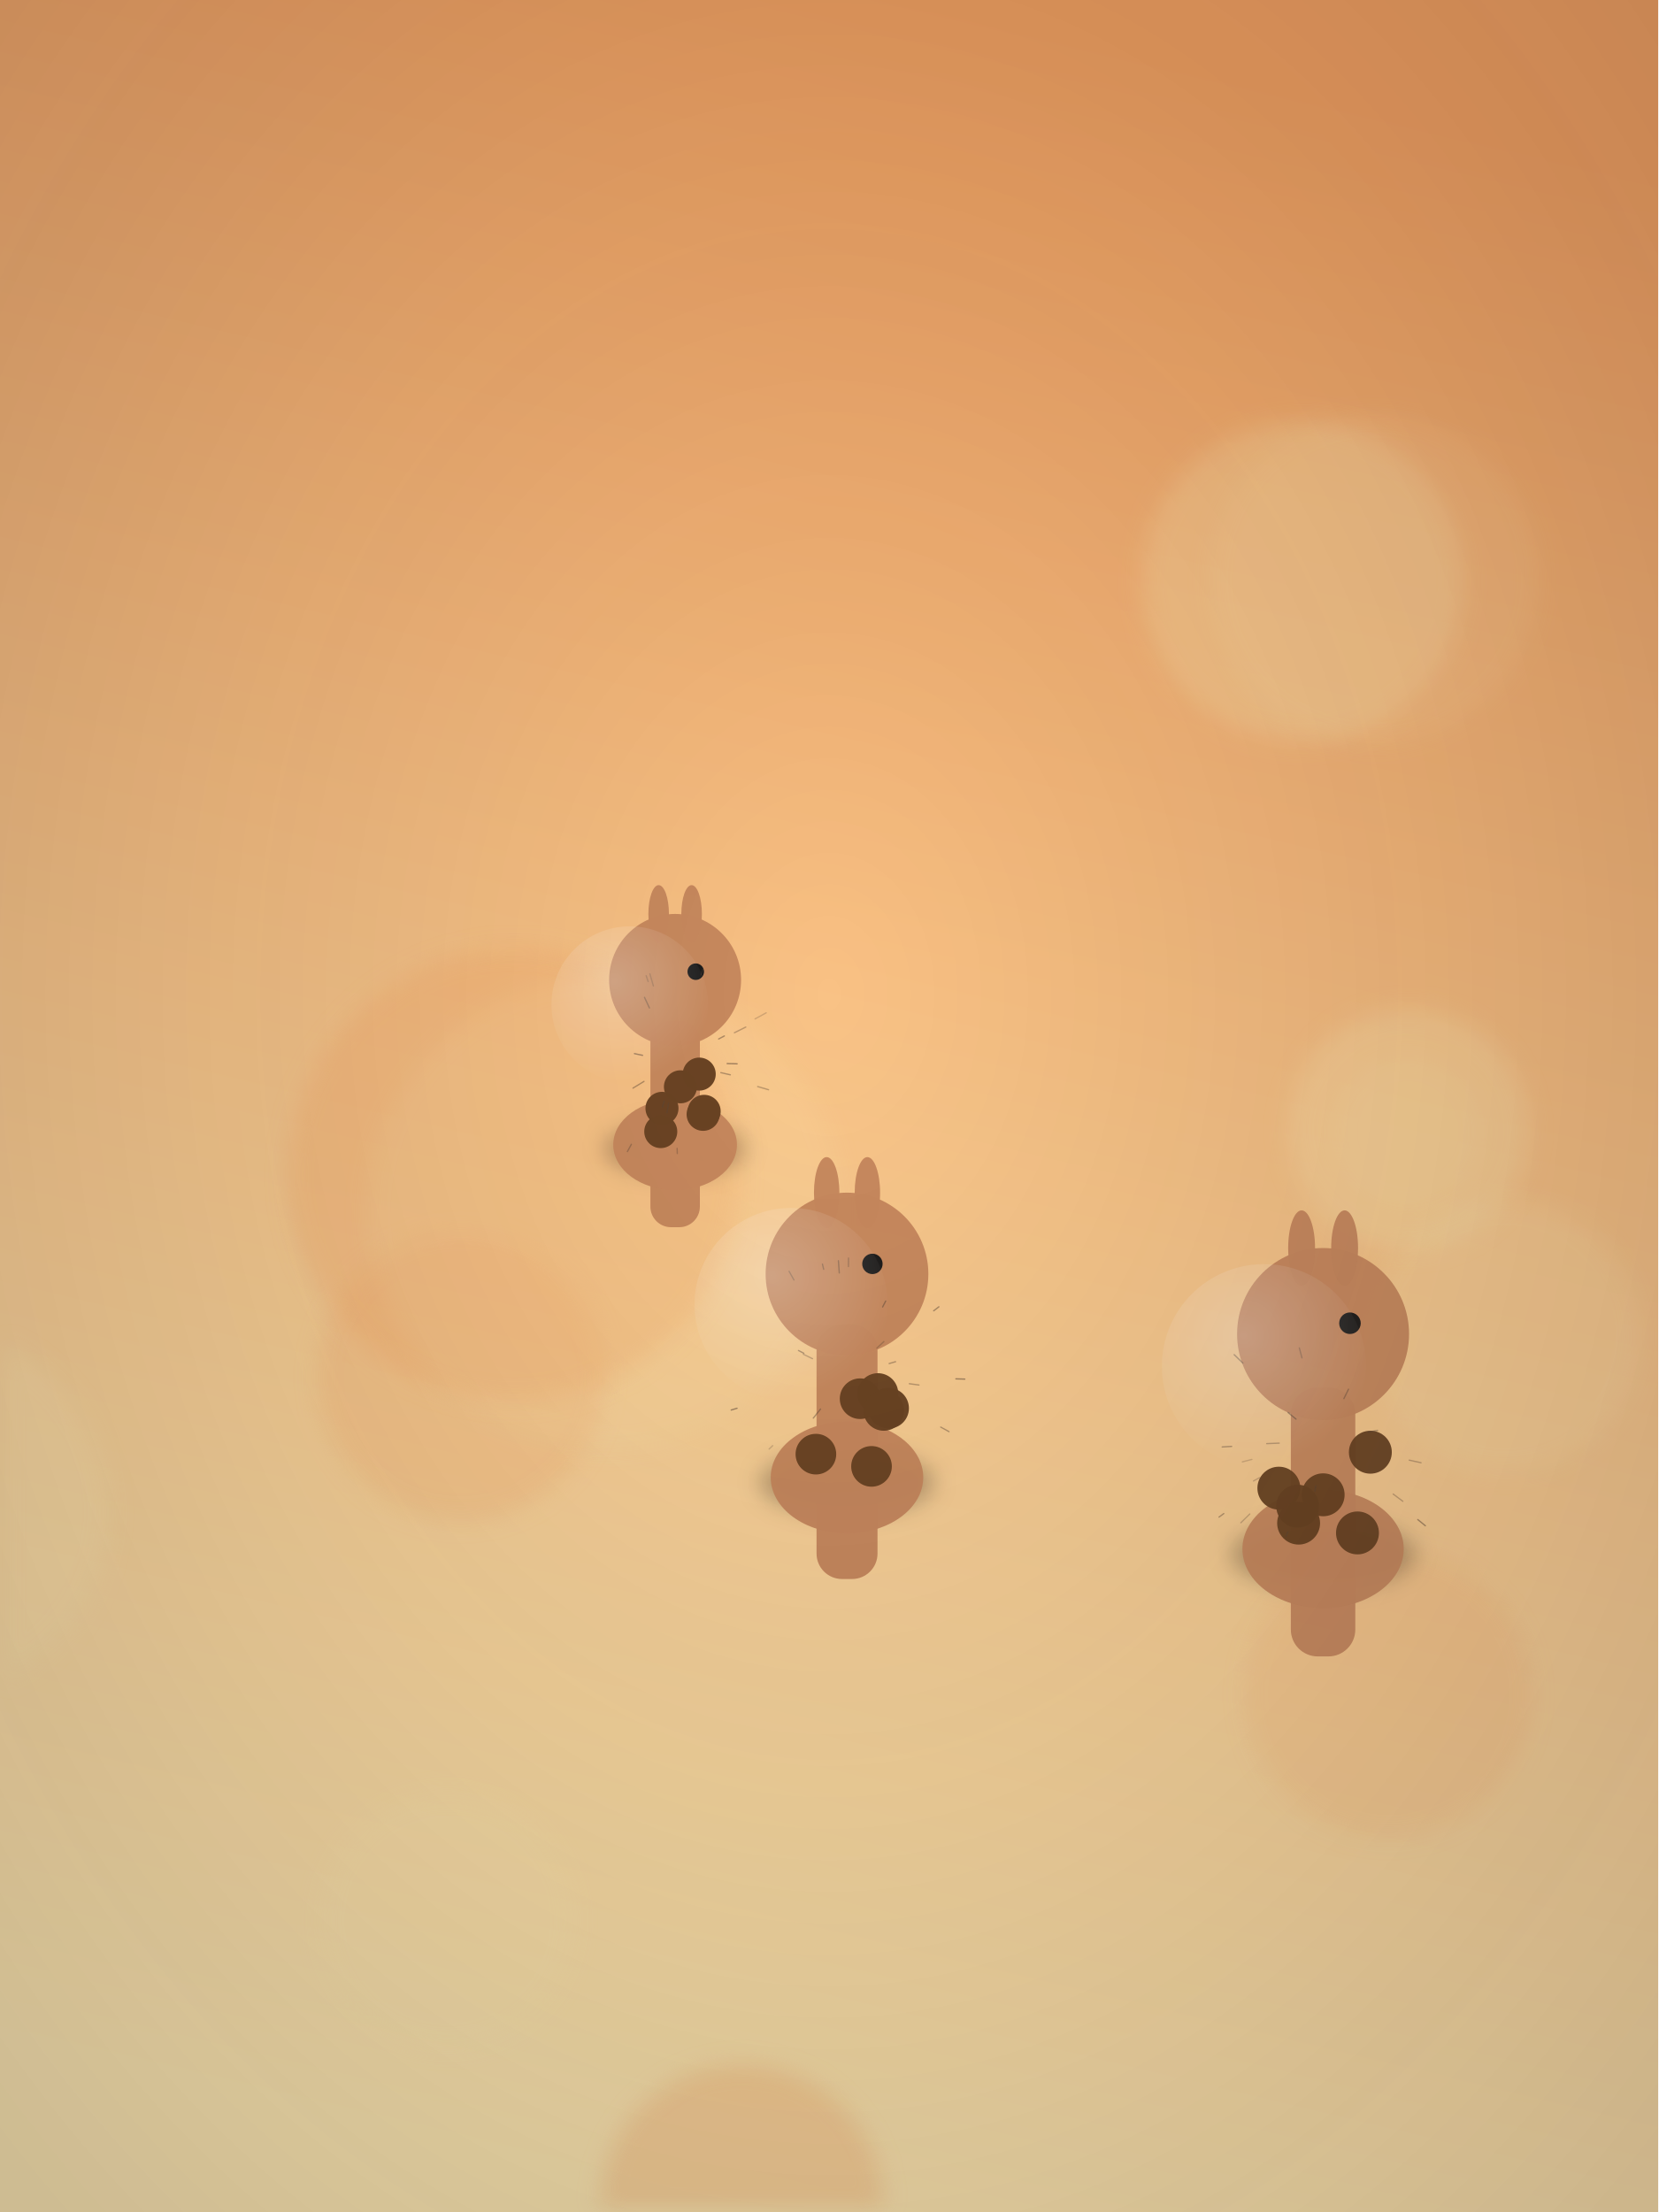
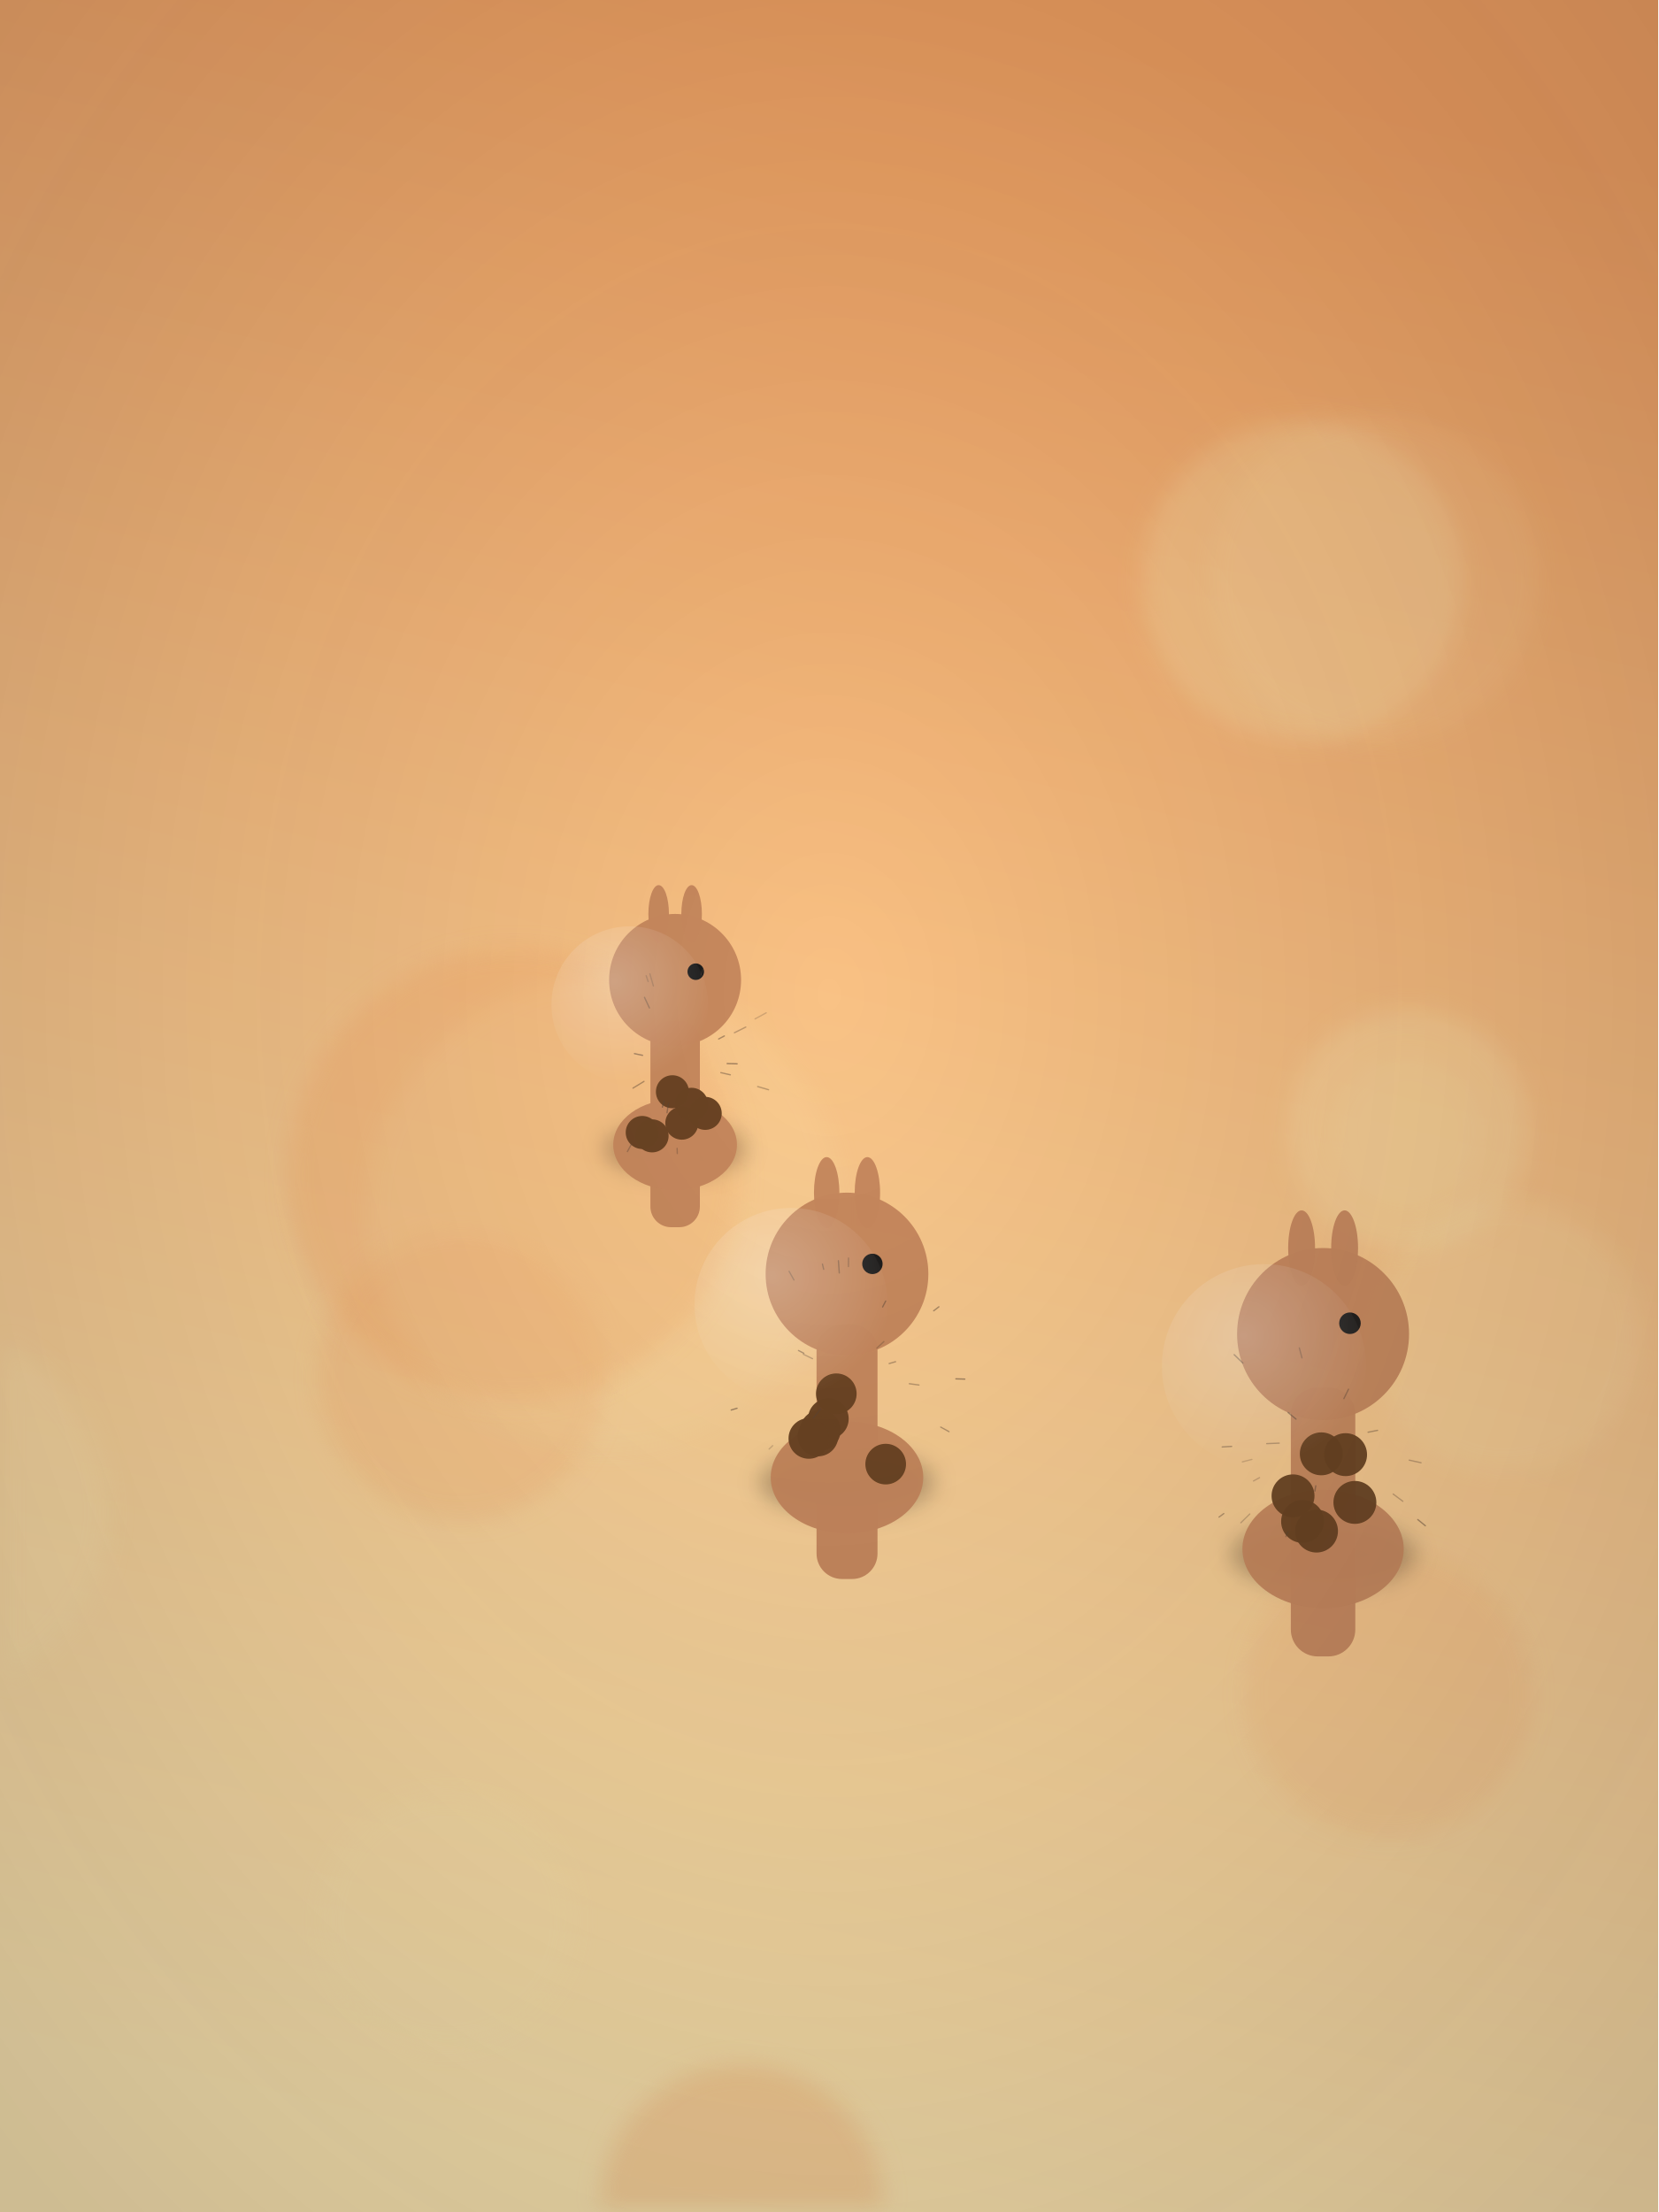
<svg xmlns="http://www.w3.org/2000/svg" viewBox="0 0 2048 2732" width="2048" height="2732">
  <defs>
    <linearGradient id="lg1" x1="58.7%" y1="0.8%" x2="41.3%" y2="99.2%">
      <stop offset="0.0%" stop-color="#f4a261" />
      <stop offset="100.0%" stop-color="#ffe8b0" />
    </linearGradient>
    <filter id="blur2" x="-60%" y="-60%" width="220%" height="220%">
      <feGaussianBlur stdDeviation="14" />
    </filter>
    <radialGradient id="rg3" cx="40%" cy="35%" r="65%">
      <stop offset="0.0%" stop-color="#ffffffcc" />
      <stop offset="100.0%" stop-color="#ffffff00" />
    </radialGradient>
    <radialGradient id="rg4" cx="40%" cy="35%" r="65%">
      <stop offset="0.0%" stop-color="#ffffffcc" />
      <stop offset="100.0%" stop-color="#ffffff00" />
    </radialGradient>
    <radialGradient id="rg5" cx="40%" cy="35%" r="65%">
      <stop offset="0.0%" stop-color="#ffffffcc" />
      <stop offset="100.0%" stop-color="#ffffff00" />
    </radialGradient>
    <radialGradient id="rg6" cx="50%" cy="45%" r="72%">
      <stop offset="0.0%" stop-color="#00000000" />
      <stop offset="100.0%" stop-color="#0b0b1a" />
    </radialGradient>
  </defs>
  <rect x="0.0" y="0.0" width="2048.0" height="2732.0" rx="0" fill="url(#lg1)" opacity="1.00" />
  <circle cx="569.2" cy="1700.3" r="177.8" fill="#f4a261" opacity="0.21" filter="url(#blur2)" />
  <circle cx="916.4" cy="2724.4" r="174.5" fill="#f4a261" opacity="0.29" filter="url(#blur2)" />
  <circle cx="635.2" cy="1450.6" r="278.2" fill="#f4a261" opacity="0.28" filter="url(#blur2)" />
  <circle cx="552.6" cy="2372.2" r="157.0" fill="#ffe8b0" opacity="0.20" filter="url(#blur2)" />
  <circle cx="1858.1" cy="1650.6" r="167.4" fill="#ffe8b0" opacity="0.20" filter="url(#blur2)" />
  <circle cx="1739.2" cy="1397.6" r="92.6" fill="#ffe8b0" opacity="0.14" filter="url(#blur2)" />
  <circle cx="-93.0" cy="1867.1" r="227.7" fill="#ffe8b0" opacity="0.28" filter="url(#blur2)" />
  <circle cx="1739.8" cy="1395.1" r="148.6" fill="#ffe8b0" opacity="0.30" filter="url(#blur2)" />
  <circle cx="1715.1" cy="2092.7" r="177.6" fill="#f4a261" opacity="0.16" filter="url(#blur2)" />
  <circle cx="1608.9" cy="717.6" r="198.4" fill="#ffe8b0" opacity="0.27" filter="url(#blur2)" />
  <circle cx="746.3" cy="1497.4" r="292.7" fill="#ffe8b0" opacity="0.14" filter="url(#blur2)" />
  <circle cx="1697.5" cy="716.1" r="203.4" fill="#ffe8b0" opacity="0.12" filter="url(#blur2)" />
  <ellipse cx="1634.1" cy="1919.7" rx="112.8" ry="39.8" fill="#000000" opacity="0.28" filter="url(#blur2)" />
  <g>
    <rect x="1594.3" y="1713.9" width="79.6" height="331.9" rx="33.186" fill="#c9895e" opacity="0.95" />
    <circle cx="1634.1" cy="1647.6" r="106.2" fill="#c9895e" opacity="0.95" />
    <ellipse cx="1607.6" cy="1541.4" rx="16.6" ry="46.5" fill="#c9895e" opacity="0.95" />
    <ellipse cx="1660.7" cy="1541.4" rx="16.6" ry="46.5" fill="#c9895e" opacity="0.95" />
    <circle cx="1667.3" cy="1634.3" r="13.3" fill="#1a1a1a" opacity="0.95" />
    <ellipse cx="1634.1" cy="1913.1" rx="99.6" ry="73.0" fill="#c9895e" opacity="0.95" />
-     <circle cx="1579.5" cy="1838.0" r="26.5" fill="#6b4423" opacity="0.95" />
-     <circle cx="1676.6" cy="1893.3" r="26.5" fill="#6b4423" opacity="0.95" />
-     <circle cx="1692.5" cy="1793.6" r="26.5" fill="#6b4423" opacity="0.95" />
-     <circle cx="1602.8" cy="1860.3" r="26.5" fill="#6b4423" opacity="0.95" />
-     <circle cx="1634.2" cy="1846.2" r="26.5" fill="#6b4423" opacity="0.95" />
-     <circle cx="1603.9" cy="1881.2" r="26.5" fill="#6b4423" opacity="0.95" />
+     <circle cx="1597.0" cy="1847.5" r="26.5" fill="#6b4423" opacity="0.95" />
+     <circle cx="1631.9" cy="1795.6" r="26.5" fill="#6b4423" opacity="0.95" />
+     <circle cx="1661.9" cy="1796.6" r="26.5" fill="#6b4423" opacity="0.95" />
+     <circle cx="1626.0" cy="1891.0" r="26.5" fill="#6b4423" opacity="0.95" />
+     <circle cx="1608.8" cy="1879.1" r="26.5" fill="#6b4423" opacity="0.95" />
+     <circle cx="1673.4" cy="1855.6" r="26.5" fill="#6b4423" opacity="0.95" />
  </g>
  <line x1="1740.5" y1="1803.4" x2="1755.1" y2="1806.6" stroke="#5b4636" stroke-width="1.6" stroke-linecap="round" opacity="0.35" />
  <line x1="1625.1" y1="1835.1" x2="1624.0" y2="1841.6" stroke="#5b4636" stroke-width="1.6" stroke-linecap="round" opacity="0.47" />
  <line x1="1521.2" y1="1786.4" x2="1509.5" y2="1787.1" stroke="#5b4636" stroke-width="1.6" stroke-linecap="round" opacity="0.43" />
  <line x1="1608.0" y1="1677.1" x2="1604.8" y2="1664.8" stroke="#5b4636" stroke-width="1.6" stroke-linecap="round" opacity="0.40" />
  <line x1="1600.7" y1="1752.7" x2="1590.9" y2="1744.6" stroke="#5b4636" stroke-width="1.6" stroke-linecap="round" opacity="0.53" />
  <line x1="1555.6" y1="1825.0" x2="1548.2" y2="1829.1" stroke="#5b4636" stroke-width="1.6" stroke-linecap="round" opacity="0.28" />
  <line x1="1535.0" y1="1683.5" x2="1524.3" y2="1673.1" stroke="#5b4636" stroke-width="1.6" stroke-linecap="round" opacity="0.51" />
  <line x1="1511.5" y1="1869.4" x2="1505.6" y2="1873.7" stroke="#5b4636" stroke-width="1.6" stroke-linecap="round" opacity="0.42" />
  <line x1="1689.7" y1="1768.9" x2="1701.4" y2="1766.6" stroke="#5b4636" stroke-width="1.6" stroke-linecap="round" opacity="0.41" />
  <line x1="1546.2" y1="1802.5" x2="1534.4" y2="1805.5" stroke="#5b4636" stroke-width="1.6" stroke-linecap="round" opacity="0.25" />
  <line x1="1659.8" y1="1727.4" x2="1665.5" y2="1715.8" stroke="#5b4636" stroke-width="1.6" stroke-linecap="round" opacity="0.43" />
  <line x1="1590.5" y1="1892.0" x2="1588.2" y2="1897.8" stroke="#5b4636" stroke-width="1.6" stroke-linecap="round" opacity="0.39" />
  <line x1="1751.1" y1="1876.8" x2="1760.4" y2="1884.4" stroke="#5b4636" stroke-width="1.6" stroke-linecap="round" opacity="0.49" />
  <line x1="1543.6" y1="1869.9" x2="1532.6" y2="1880.7" stroke="#5b4636" stroke-width="1.6" stroke-linecap="round" opacity="0.30" />
  <line x1="1720.7" y1="1845.3" x2="1732.6" y2="1854.2" stroke="#5b4636" stroke-width="1.6" stroke-linecap="round" opacity="0.33" />
  <line x1="1579.9" y1="1782.4" x2="1564.5" y2="1783.0" stroke="#5b4636" stroke-width="1.6" stroke-linecap="round" opacity="0.37" />
  <circle cx="1561.1" cy="1687.4" r="126.1" fill="url(#rg3)" opacity="0.32" />
  <ellipse cx="1046.1" cy="1831.0" rx="106.7" ry="37.7" fill="#000000" opacity="0.28" filter="url(#blur2)" />
  <g>
    <rect x="1008.5" y="1636.3" width="75.3" height="313.9" rx="31.393" fill="#c9895e" opacity="0.97" />
    <circle cx="1046.1" cy="1573.5" r="100.5" fill="#c9895e" opacity="0.97" />
    <ellipse cx="1021.0" cy="1473.1" rx="15.7" ry="44.0" fill="#c9895e" opacity="0.97" />
    <ellipse cx="1071.3" cy="1473.1" rx="15.7" ry="44.0" fill="#c9895e" opacity="0.97" />
    <circle cx="1077.5" cy="1561.0" r="12.6" fill="#1a1a1a" opacity="0.97" />
    <ellipse cx="1046.1" cy="1824.7" rx="94.2" ry="69.1" fill="#c9895e" opacity="0.97" />
-     <circle cx="1084.3" cy="1721.1" r="25.1" fill="#6b4423" opacity="0.97" />
-     <circle cx="1062.3" cy="1727.5" r="25.1" fill="#6b4423" opacity="0.97" />
-     <circle cx="1097.5" cy="1739.3" r="25.1" fill="#6b4423" opacity="0.97" />
-     <circle cx="1076.4" cy="1811.1" r="25.1" fill="#6b4423" opacity="0.97" />
-     <circle cx="1007.7" cy="1796.0" r="25.1" fill="#6b4423" opacity="0.97" />
-     <circle cx="1091.5" cy="1742.0" r="25.1" fill="#6b4423" opacity="0.97" />
+     <circle cx="1013.2" cy="1766.6" r="25.1" fill="#6b4423" opacity="0.97" />
+     <circle cx="1023.1" cy="1752.3" r="25.1" fill="#6b4423" opacity="0.97" />
+     <circle cx="1010.3" cy="1773.6" r="25.1" fill="#6b4423" opacity="0.97" />
+     <circle cx="1032.9" cy="1721.4" r="25.1" fill="#6b4423" opacity="0.97" />
+     <circle cx="999.0" cy="1776.6" r="25.1" fill="#6b4423" opacity="0.97" />
+     <circle cx="1093.9" cy="1808.3" r="25.1" fill="#6b4423" opacity="0.97" />
  </g>
  <line x1="910.3" y1="1739.3" x2="903.1" y2="1741.5" stroke="#5b4636" stroke-width="1.6" stroke-linecap="round" opacity="0.54" />
  <line x1="1123.1" y1="1709.0" x2="1135.0" y2="1710.6" stroke="#5b4636" stroke-width="1.6" stroke-linecap="round" opacity="0.39" />
  <line x1="954.3" y1="1785.5" x2="949.9" y2="1789.7" stroke="#5b4636" stroke-width="1.6" stroke-linecap="round" opacity="0.25" />
  <line x1="1180.6" y1="1703.0" x2="1191.6" y2="1703.3" stroke="#5b4636" stroke-width="1.6" stroke-linecap="round" opacity="0.54" />
  <line x1="1083.0" y1="1665.0" x2="1091.7" y2="1656.9" stroke="#5b4636" stroke-width="1.6" stroke-linecap="round" opacity="0.33" />
  <line x1="1036.6" y1="1572.2" x2="1035.5" y2="1557.1" stroke="#5b4636" stroke-width="1.6" stroke-linecap="round" opacity="0.47" />
  <line x1="1153.2" y1="1618.9" x2="1159.6" y2="1614.0" stroke="#5b4636" stroke-width="1.6" stroke-linecap="round" opacity="0.49" />
  <line x1="1098.2" y1="1684.1" x2="1106.1" y2="1681.8" stroke="#5b4636" stroke-width="1.6" stroke-linecap="round" opacity="0.42" />
  <line x1="1013.4" y1="1740.3" x2="1004.5" y2="1751.5" stroke="#5b4636" stroke-width="1.6" stroke-linecap="round" opacity="0.44" />
  <line x1="992.8" y1="1671.4" x2="986.2" y2="1668.0" stroke="#5b4636" stroke-width="1.6" stroke-linecap="round" opacity="0.48" />
  <line x1="1003.5" y1="1678.1" x2="992.2" y2="1672.6" stroke="#5b4636" stroke-width="1.6" stroke-linecap="round" opacity="0.35" />
  <line x1="1090.1" y1="1614.2" x2="1093.9" y2="1606.9" stroke="#5b4636" stroke-width="1.6" stroke-linecap="round" opacity="0.50" />
  <line x1="1047.9" y1="1564.3" x2="1048.0" y2="1553.8" stroke="#5b4636" stroke-width="1.6" stroke-linecap="round" opacity="0.39" />
  <line x1="1017.3" y1="1567.7" x2="1015.8" y2="1561.3" stroke="#5b4636" stroke-width="1.6" stroke-linecap="round" opacity="0.45" />
  <line x1="980.6" y1="1580.9" x2="974.6" y2="1570.2" stroke="#5b4636" stroke-width="1.6" stroke-linecap="round" opacity="0.42" />
  <line x1="1161.9" y1="1762.6" x2="1172.1" y2="1768.2" stroke="#5b4636" stroke-width="1.6" stroke-linecap="round" opacity="0.42" />
  <circle cx="977.1" cy="1611.2" r="119.3" fill="url(#rg4)" opacity="0.32" />
  <ellipse cx="833.8" cy="1419.0" rx="86.5" ry="30.5" fill="#000000" opacity="0.28" filter="url(#blur2)" />
  <g>
    <rect x="803.3" y="1261.2" width="61.1" height="254.5" rx="25.454" fill="#c9895e" opacity="0.99" />
    <circle cx="833.8" cy="1210.3" r="81.5" fill="#c9895e" opacity="0.99" />
    <ellipse cx="813.5" cy="1128.8" rx="12.7" ry="35.6" fill="#c9895e" opacity="0.99" />
    <ellipse cx="854.2" cy="1128.8" rx="12.7" ry="35.6" fill="#c9895e" opacity="0.99" />
    <circle cx="859.3" cy="1200.1" r="10.2" fill="#1a1a1a" opacity="0.99" />
    <ellipse cx="833.8" cy="1413.9" rx="76.4" ry="56.0" fill="#c9895e" opacity="0.99" />
-     <circle cx="863.6" cy="1326.6" r="20.4" fill="#6b4423" opacity="0.99" />
-     <circle cx="817.6" cy="1368.9" r="20.4" fill="#6b4423" opacity="0.99" />
-     <circle cx="816.1" cy="1397.6" r="20.4" fill="#6b4423" opacity="0.99" />
-     <circle cx="840.4" cy="1342.3" r="20.4" fill="#6b4423" opacity="0.99" />
-     <circle cx="869.7" cy="1372.6" r="20.4" fill="#6b4423" opacity="0.99" />
-     <circle cx="868.4" cy="1376.3" r="20.4" fill="#6b4423" opacity="0.99" />
+     <circle cx="805.4" cy="1402.9" r="20.4" fill="#6b4423" opacity="0.99" />
+     <circle cx="793.2" cy="1398.7" r="20.4" fill="#6b4423" opacity="0.99" />
+     <circle cx="842.1" cy="1387.2" r="20.4" fill="#6b4423" opacity="0.99" />
+     <circle cx="854.1" cy="1363.9" r="20.4" fill="#6b4423" opacity="0.99" />
+     <circle cx="871.0" cy="1375.1" r="20.4" fill="#6b4423" opacity="0.99" />
+     <circle cx="830.5" cy="1348.4" r="20.4" fill="#6b4423" opacity="0.99" />
  </g>
  <line x1="866.0" y1="1204.0" x2="868.0" y2="1197.1" stroke="#5b4636" stroke-width="1.6" stroke-linecap="round" opacity="0.33" />
  <line x1="898.1" y1="1313.6" x2="910.4" y2="1313.9" stroke="#5b4636" stroke-width="1.6" stroke-linecap="round" opacity="0.54" />
  <line x1="779.8" y1="1413.3" x2="774.9" y2="1422.3" stroke="#5b4636" stroke-width="1.6" stroke-linecap="round" opacity="0.39" />
  <line x1="802.1" y1="1244.9" x2="796.0" y2="1231.8" stroke="#5b4636" stroke-width="1.6" stroke-linecap="round" opacity="0.47" />
  <line x1="935.8" y1="1342.0" x2="949.2" y2="1345.9" stroke="#5b4636" stroke-width="1.6" stroke-linecap="round" opacity="0.38" />
  <line x1="795.4" y1="1335.6" x2="781.8" y2="1343.9" stroke="#5b4636" stroke-width="1.6" stroke-linecap="round" opacity="0.45" />
  <line x1="887.6" y1="1283.2" x2="894.6" y2="1279.5" stroke="#5b4636" stroke-width="1.6" stroke-linecap="round" opacity="0.48" />
  <line x1="800.5" y1="1212.3" x2="798.1" y2="1205.1" stroke="#5b4636" stroke-width="1.6" stroke-linecap="round" opacity="0.32" />
  <line x1="820.2" y1="1360.0" x2="818.1" y2="1367.4" stroke="#5b4636" stroke-width="1.6" stroke-linecap="round" opacity="0.53" />
  <line x1="890.3" y1="1324.8" x2="902.0" y2="1327.5" stroke="#5b4636" stroke-width="1.6" stroke-linecap="round" opacity="0.44" />
  <line x1="807.0" y1="1217.8" x2="802.7" y2="1202.8" stroke="#5b4636" stroke-width="1.6" stroke-linecap="round" opacity="0.31" />
  <line x1="825.7" y1="1362.8" x2="823.8" y2="1374.4" stroke="#5b4636" stroke-width="1.6" stroke-linecap="round" opacity="0.45" />
  <line x1="907.1" y1="1275.5" x2="921.1" y2="1268.5" stroke="#5b4636" stroke-width="1.6" stroke-linecap="round" opacity="0.37" />
  <line x1="836.3" y1="1418.3" x2="836.5" y2="1424.7" stroke="#5b4636" stroke-width="1.6" stroke-linecap="round" opacity="0.34" />
  <line x1="932.6" y1="1258.4" x2="946.3" y2="1250.9" stroke="#5b4636" stroke-width="1.6" stroke-linecap="round" opacity="0.25" />
  <line x1="793.6" y1="1303.4" x2="783.6" y2="1301.3" stroke="#5b4636" stroke-width="1.6" stroke-linecap="round" opacity="0.55" />
  <circle cx="777.8" cy="1240.8" r="96.7" fill="url(#rg5)" opacity="0.32" />
  <rect x="0" y="0" width="2048" height="2732" fill="url(#rg6)" opacity="0.20" />
</svg>
